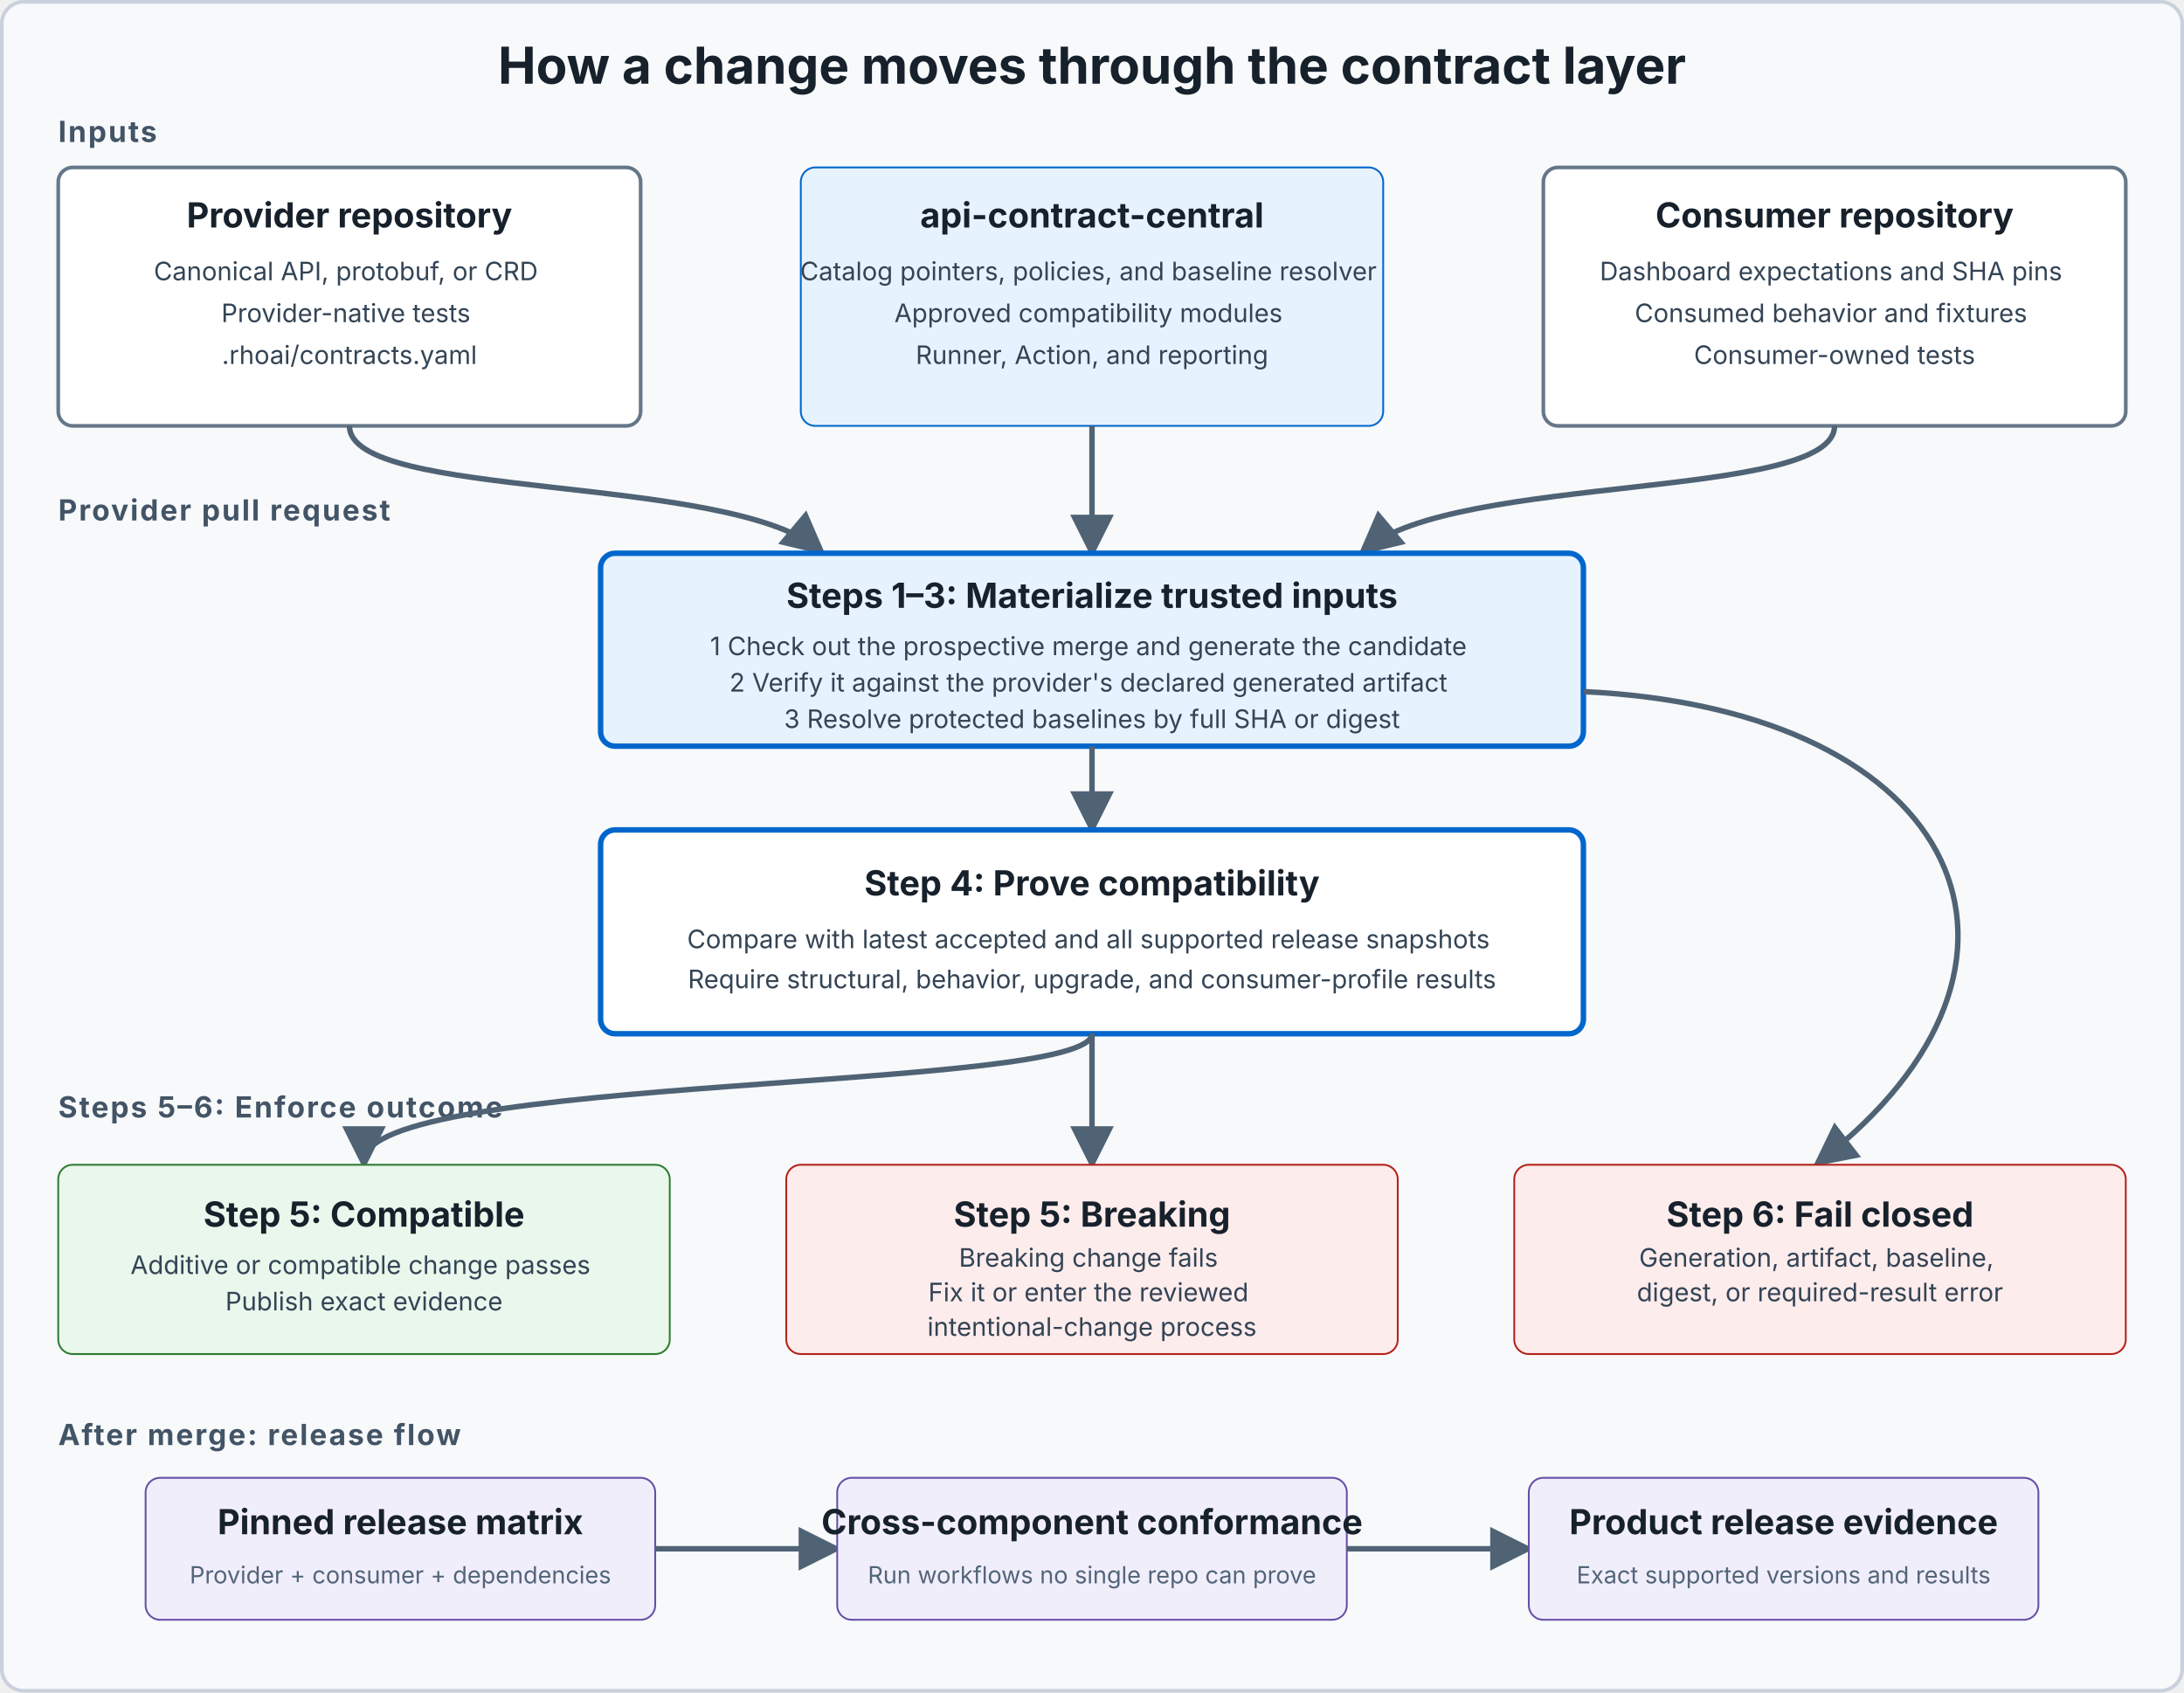
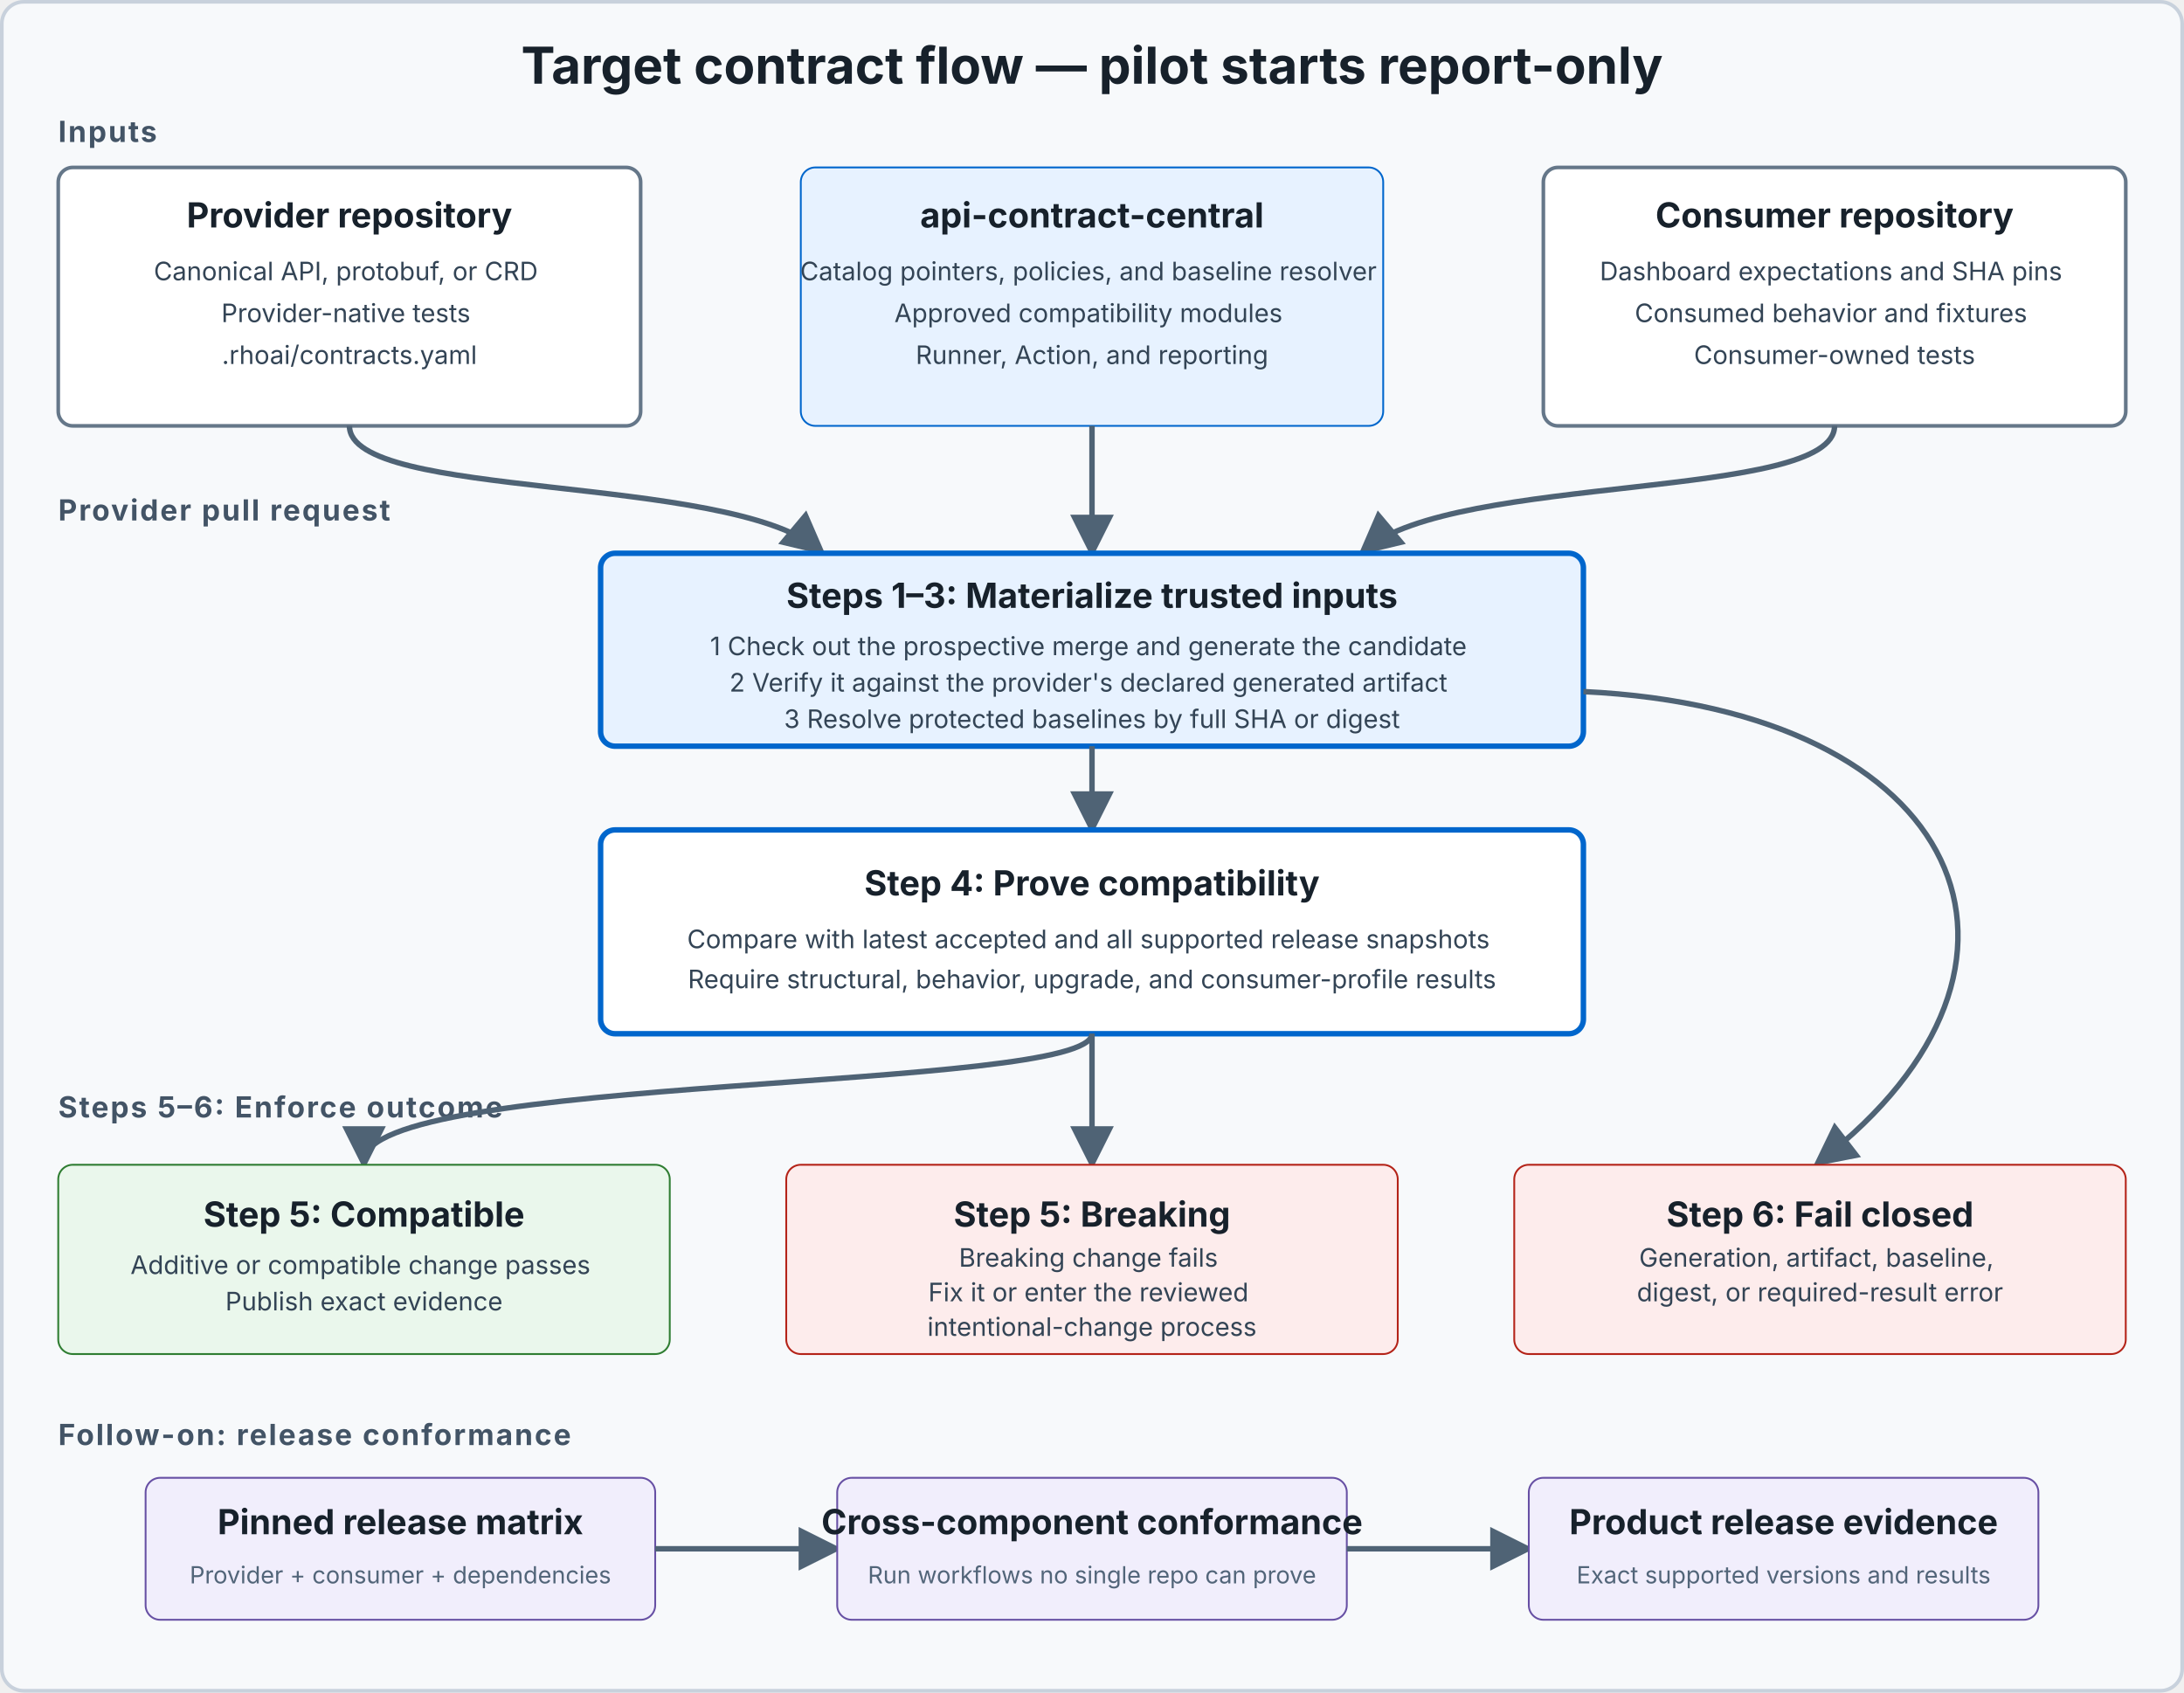
<svg xmlns="http://www.w3.org/2000/svg" viewBox="0 0 1200 930" role="img" aria-labelledby="diagram-title diagram-description">
  <defs>
    <marker id="arrow" viewBox="0 0 10 10" refX="8" refY="5" markerWidth="8" markerHeight="8" orient="auto-start-reverse">
      <path d="M 0 0 L 10 5 L 0 10 z" class="arrow-head" />
    </marker>
    <style>
      .canvas { fill: #f7f9fb; stroke: #c8d1dc; stroke-width: 2; }
      .box { fill: #ffffff; stroke: #657789; stroke-width: 2; }
      .central { fill: #e7f2ff; stroke: #0066cc; }
      .action { fill: #e7f2ff; stroke: #0066cc; stroke-width: 3; }
      .checks { fill: #ffffff; stroke: #0066cc; stroke-width: 3; }
      .pass { fill: #eaf7ec; stroke: #2f7d32; }
      .review { fill: #fff4dc; stroke: #9b6500; }
      .fail { fill: #fdecec; stroke: #b42318; }
      .release { fill: #f1eefc; stroke: #6750a4; }
      .line { fill: none; stroke: #4f6375; stroke-width: 3; marker-end: url(#arrow); }
      .arrow-head { fill: #4f6375; }
      .title { fill: #17212b; font: 700 28px Inter, -apple-system, BlinkMacSystemFont, "Segoe UI", sans-serif; text-anchor: middle; }
      .section { fill: #435466; font: 700 16px Inter, -apple-system, BlinkMacSystemFont, "Segoe UI", sans-serif; letter-spacing: 1px; text-transform: uppercase; }
      .heading { fill: #17212b; font: 700 19px Inter, -apple-system, BlinkMacSystemFont, "Segoe UI", sans-serif; text-anchor: middle; }
      .body { fill: #334455; font: 14px Inter, -apple-system, BlinkMacSystemFont, "Segoe UI", sans-serif; text-anchor: middle; }
      .small { fill: #526579; font: 13px Inter, -apple-system, BlinkMacSystemFont, "Segoe UI", sans-serif; text-anchor: middle; }
      @media (prefers-color-scheme: dark) {
        .canvas { fill: #111820; stroke: #3c4b5a; }
        .box, .checks { fill: #18222d; stroke: #71859a; }
        .central, .action { fill: #142c43; stroke: #72b7ff; }
        .pass { fill: #17331f; stroke: #77c987; }
        .review { fill: #3a2b13; stroke: #e6b85c; }
        .fail { fill: #3d1e20; stroke: #ef8d8d; }
        .release { fill: #29233d; stroke: #b9a7ec; }
        .line { stroke: #a5b7c8; }
        .arrow-head { fill: #a5b7c8; }
        .title, .heading { fill: #edf3f8; }
        .section, .body, .small { fill: #bfccd8; }
      }
    </style>
  </defs>
  <rect class="canvas" x="1" y="1" width="1198" height="928" rx="12" />
-   <text class="title" x="600" y="46">How a change moves through the contract layer</text>
+   <text class="title" x="600" y="46">Target contract flow — pilot starts report-only</text>
  <text class="section" x="32" y="78">Inputs</text>
  <rect class="box" x="32" y="92" width="320" height="142" rx="8" />
  <text class="heading" x="192" y="125">Provider repository</text>
  <text class="body" x="192" y="154">
    <tspan x="192" dy="0">Canonical API, protobuf, or CRD</tspan>
    <tspan x="192" dy="23">Provider-native tests</tspan>
    <tspan x="192" dy="23">.rhoai/contracts.yaml</tspan>
  </text>
  <rect class="central" x="440" y="92" width="320" height="142" rx="8" />
  <text class="heading" x="600" y="125">api-contract-central</text>
  <text class="body" x="600" y="154">
    <tspan x="600" dy="0">Catalog pointers, policies, and baseline resolver</tspan>
    <tspan x="600" dy="23">Approved compatibility modules</tspan>
    <tspan x="600" dy="23">Runner, Action, and reporting</tspan>
  </text>
  <rect class="box" x="848" y="92" width="320" height="142" rx="8" />
  <text class="heading" x="1008" y="125">Consumer repository</text>
  <text class="body" x="1008" y="154">
    <tspan x="1008" dy="0">Dashboard expectations and SHA pins</tspan>
    <tspan x="1008" dy="23">Consumed behavior and fixtures</tspan>
    <tspan x="1008" dy="23">Consumer-owned tests</tspan>
  </text>
  <path class="line" d="M 192 234 C 192 275, 400 260, 450 302" />
  <path class="line" d="M 600 234 L 600 302" />
  <path class="line" d="M 1008 234 C 1008 275, 800 260, 750 302" />
  <text class="section" x="32" y="286">Provider pull request</text>
  <rect class="action" x="330" y="304" width="540" height="106" rx="8" />
  <text class="heading" x="600" y="334">Steps 1–3: Materialize trusted inputs</text>
  <text class="body" x="600" y="360">
    <tspan x="600" dy="0">1 Check out the prospective merge and generate the candidate</tspan>
    <tspan x="600" dy="20">2 Verify it against the provider's declared generated artifact</tspan>
    <tspan x="600" dy="20">3 Resolve protected baselines by full SHA or digest</tspan>
  </text>
  <path class="line" d="M 600 410 L 600 454" />
  <path class="line" d="M 870 380 C 1080 390, 1140 530, 1000 638" />
  <rect class="checks" x="330" y="456" width="540" height="112" rx="8" />
  <text class="heading" x="600" y="492">Step 4: Prove compatibility</text>
  <text class="body" x="600" y="521">
    <tspan x="600" dy="0">Compare with latest accepted and all supported release snapshots</tspan>
    <tspan x="600" dy="22">Require structural, behavior, upgrade, and consumer-profile results</tspan>
  </text>
  <text class="section" x="32" y="614">Steps 5–6: Enforce outcome</text>
  <path class="line" d="M 600 568 C 600 600, 200 590, 200 638" />
  <path class="line" d="M 600 568 L 600 638" />
  <rect class="pass" x="32" y="640" width="336" height="104" rx="8" />
  <text class="heading" x="200" y="674">Step 5: Compatible</text>
  <text class="body" x="200" y="700">
    <tspan x="200" dy="0">Additive or compatible change passes</tspan>
    <tspan x="200" dy="20">Publish exact evidence</tspan>
  </text>
  <rect class="fail" x="432" y="640" width="336" height="104" rx="8" />
  <text class="heading" x="600" y="674">Step 5: Breaking</text>
  <text class="body" x="600" y="696">
    <tspan x="600" dy="0">Breaking change fails</tspan>
    <tspan x="600" dy="19">Fix it or enter the reviewed</tspan>
    <tspan x="600" dy="19">intentional-change process</tspan>
  </text>
  <rect class="fail" x="832" y="640" width="336" height="104" rx="8" />
  <text class="heading" x="1000" y="674">Step 6: Fail closed</text>
  <text class="body" x="1000" y="696">
    <tspan x="1000" dy="0">Generation, artifact, baseline,</tspan>
    <tspan x="1000" dy="19">digest, or required-result error</tspan>
  </text>
-   <text class="section" x="32" y="794">After merge: release flow</text>
+   <text class="section" x="32" y="794">Follow-on: release conformance</text>
  <rect class="release" x="80" y="812" width="280" height="78" rx="8" />
  <text class="heading" x="220" y="843">Pinned release matrix</text>
  <text class="small" x="220" y="870">Provider + consumer + dependencies</text>
  <path class="line" d="M 360 851 L 458 851" />
  <rect class="release" x="460" y="812" width="280" height="78" rx="8" />
  <text class="heading" x="600" y="843">Cross-component conformance</text>
  <text class="small" x="600" y="870">Run workflows no single repo can prove</text>
  <path class="line" d="M 740 851 L 838 851" />
  <rect class="release" x="840" y="812" width="280" height="78" rx="8" />
  <text class="heading" x="980" y="843">Product release evidence</text>
  <text class="small" x="980" y="870">Exact supported versions and results</text>
</svg>
